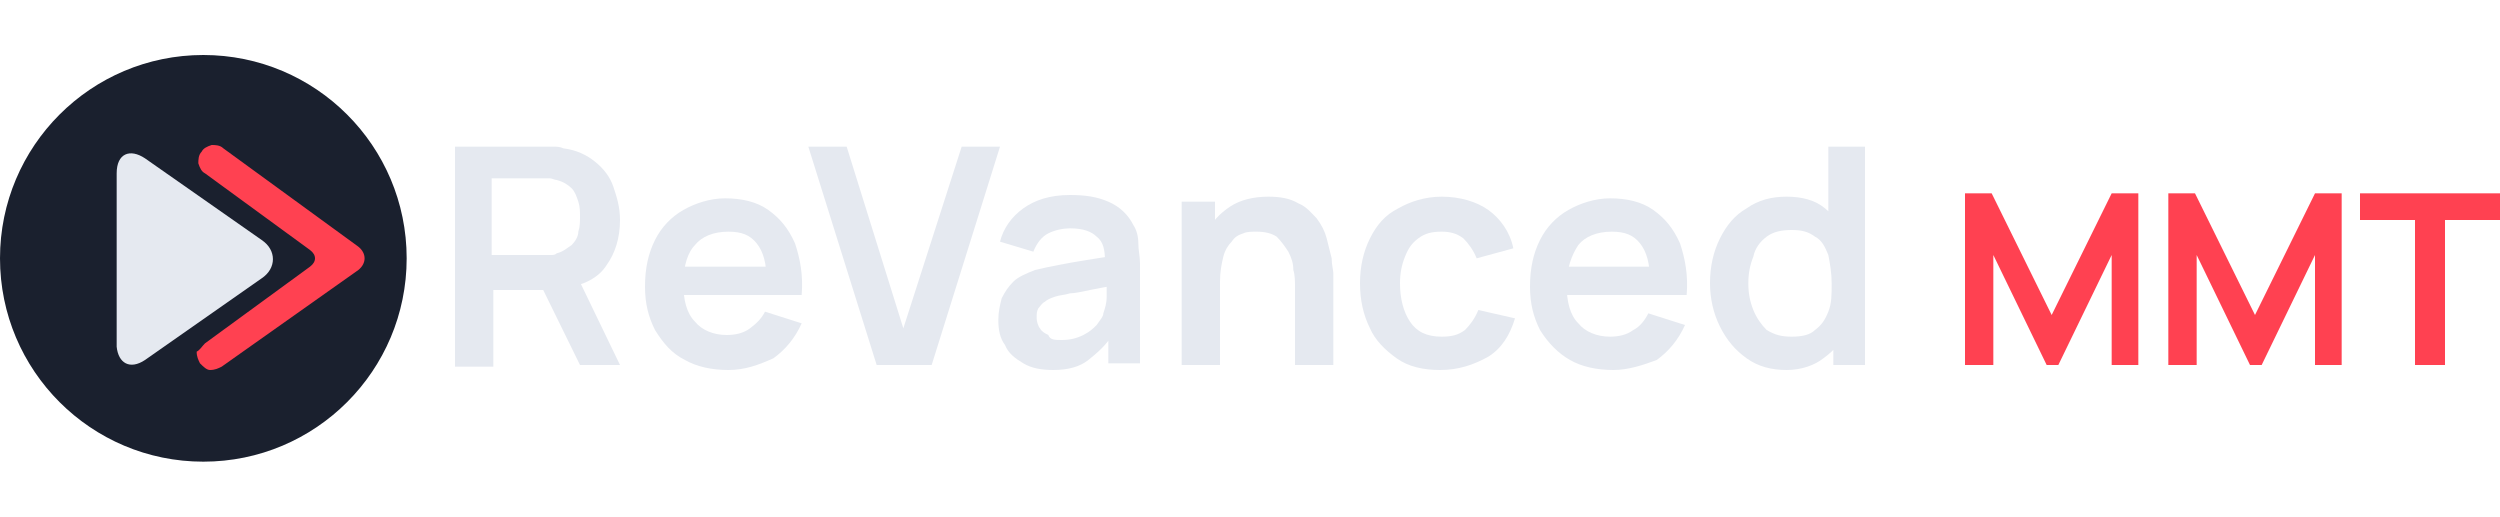
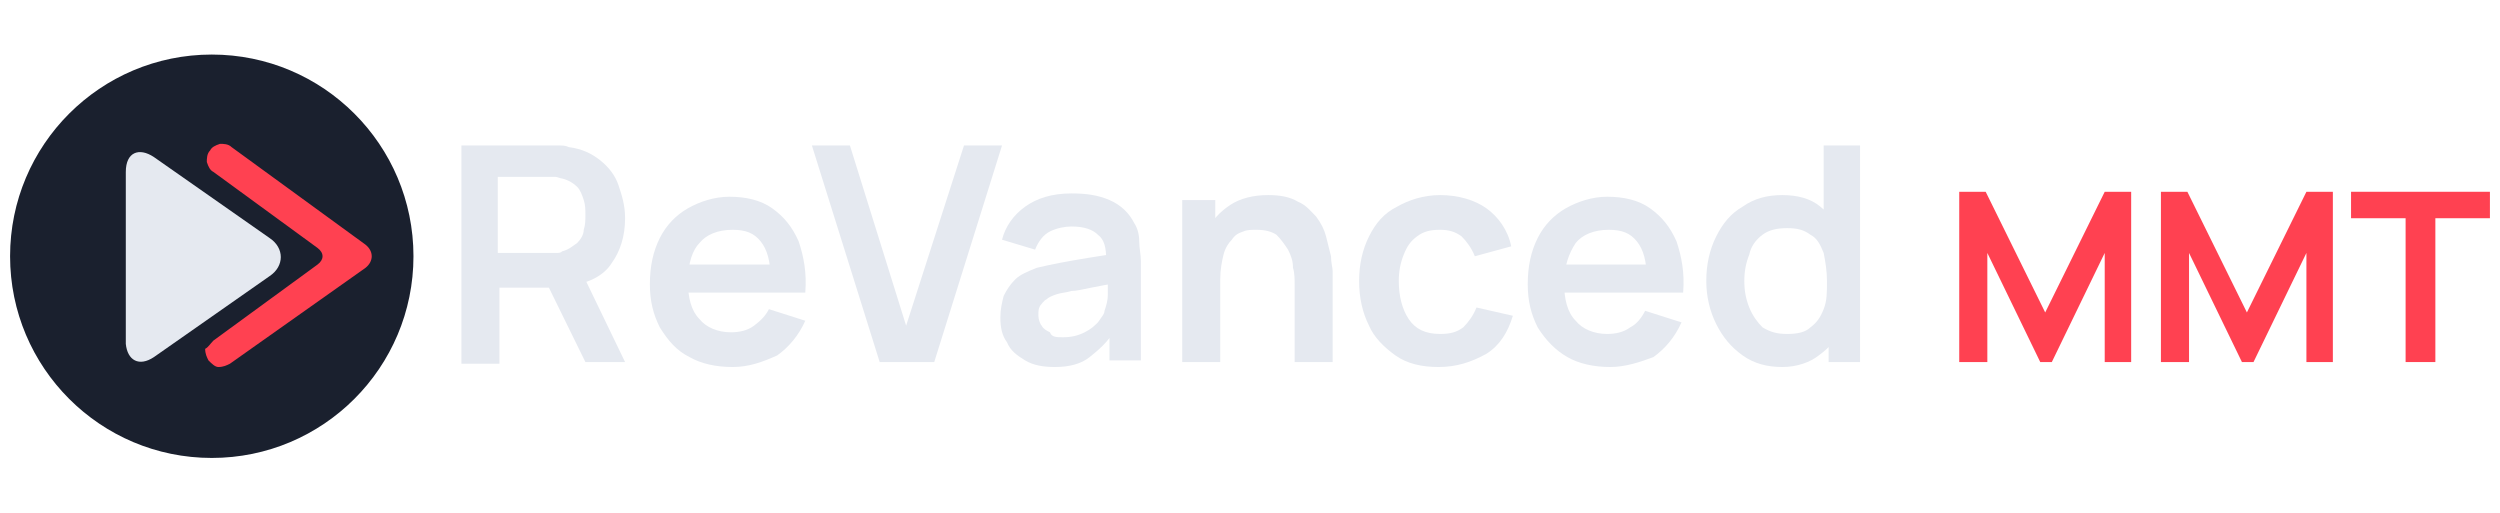
- <svg xmlns="http://www.w3.org/2000/svg" version="1.1" id="Layer_1" x="0px" y="0px" viewBox="0 0 150 31" style="enable-background:new 0 0 150 31;" xml:space="preserve">
+ <svg xmlns="http://www.w3.org/2000/svg" width="200" height="41" viewBox="0 0 150 31">
  <style type="text/css">
	.st0{fill:#1A202E;}
	.st1{fill:#FF4151;}
	.st2{fill:#E5E9F0;}
</style>
  <g>
    <circle class="st0" cx="12.2" cy="15.5" r="12.2" />
    <g>
      <g>
        <path class="st1" d="M12.3,20.6l6.3-4.6c0.4-0.3,0.4-0.7,0-1l-6.3-4.6c-0.2-0.1-0.3-0.3-0.4-0.6c0-0.2,0-0.5,0.2-0.7     c0.1-0.2,0.3-0.3,0.6-0.4c0.2,0,0.5,0,0.7,0.2l8.1,5.9c0.5,0.4,0.5,1,0,1.4L13.3,22c-0.2,0.1-0.4,0.2-0.7,0.2     c-0.2,0-0.4-0.2-0.6-0.4c-0.1-0.2-0.2-0.4-0.2-0.7C12,21,12.1,20.8,12.3,20.6z" />
      </g>
      <g>
        <g>
          <path class="st2" d="M8.7,21.6l7-4.9c0.9-0.6,0.9-1.7,0-2.3l-7-4.9C7.8,8.9,7,9.2,7,10.4v10.4C7.1,21.8,7.8,22.2,8.7,21.6z" />
        </g>
      </g>
    </g>
  </g>
  <g>
    <path class="st2" d="M27.3,21.9V8.8h5.4c0.1,0,0.3,0,0.5,0c0.2,0,0.4,0,0.6,0.1c0.8,0.1,1.4,0.4,1.9,0.8c0.5,0.4,0.9,0.9,1.1,1.5   c0.2,0.6,0.4,1.2,0.4,2c0,1.1-0.3,2-0.8,2.7c-0.5,0.8-1.4,1.2-2.5,1.4l-0.9,0.1h-3.4v4.6H27.3z M29.5,15.3h3.1c0.1,0,0.3,0,0.4,0   c0.2,0,0.3,0,0.4-0.1c0.4-0.1,0.6-0.3,0.9-0.5c0.2-0.2,0.4-0.5,0.4-0.8c0.1-0.3,0.1-0.6,0.1-0.9c0-0.3,0-0.6-0.1-0.9   c-0.1-0.3-0.2-0.6-0.4-0.8c-0.2-0.2-0.5-0.4-0.9-0.5c-0.1,0-0.3-0.1-0.4-0.1c-0.2,0-0.3,0-0.4,0h-3.1V15.3z M34.8,21.9l-2.6-5.3   l2.2-0.5l2.8,5.8H34.8z" />
    <path class="st2" d="M43.7,22.2c-1,0-1.9-0.2-2.6-0.6c-0.8-0.4-1.3-1-1.8-1.8c-0.4-0.8-0.6-1.6-0.6-2.6c0-1.1,0.2-2,0.6-2.8   c0.4-0.8,1-1.4,1.7-1.8c0.7-0.4,1.6-0.7,2.5-0.7c1,0,1.9,0.2,2.6,0.7c0.7,0.5,1.2,1.1,1.6,2c0.3,0.9,0.5,1.9,0.4,3.1H46v-0.8   c0-1.1-0.2-1.8-0.6-2.3c-0.4-0.5-0.9-0.7-1.7-0.7c-0.9,0-1.6,0.3-2,0.8C41.3,15.1,41,15.9,41,17c0,1,0.2,1.8,0.7,2.3   c0.4,0.5,1.1,0.8,1.9,0.8c0.5,0,1-0.1,1.4-0.4s0.7-0.6,0.9-1l2.2,0.7c-0.4,0.9-1,1.6-1.7,2.1C45.5,21.9,44.7,22.2,43.7,22.2z    M40.4,17.6V16h6.7v1.7H40.4z" />
    <path class="st2" d="M52.6,21.9L48.5,8.8h2.3l3.4,10.9l3.5-10.9h2.3l-4.1,13.1H52.6z" />
    <path class="st2" d="M63.2,22.2c-0.7,0-1.3-0.1-1.8-0.4c-0.5-0.3-0.9-0.6-1.1-1.1c-0.3-0.4-0.4-0.9-0.4-1.5c0-0.5,0.1-0.9,0.2-1.3   c0.2-0.4,0.4-0.7,0.7-1c0.3-0.3,0.8-0.5,1.3-0.7c0.4-0.1,0.9-0.2,1.4-0.3c0.5-0.1,1.1-0.2,1.7-0.3c0.6-0.1,1.3-0.2,1.9-0.3   l-0.8,0.4c0-0.7-0.1-1.2-0.5-1.5c-0.3-0.3-0.8-0.5-1.6-0.5c-0.4,0-0.9,0.1-1.3,0.3c-0.4,0.2-0.7,0.6-0.9,1.1l-2-0.6   c0.2-0.8,0.7-1.5,1.4-2s1.6-0.8,2.8-0.8c0.9,0,1.6,0.1,2.3,0.4c0.7,0.3,1.2,0.8,1.5,1.4c0.2,0.3,0.3,0.7,0.3,1.1   c0,0.4,0.1,0.8,0.1,1.2v6h-1.9v-2.1l0.3,0.3c-0.4,0.7-1,1.2-1.5,1.6C64.8,22,64.1,22.2,63.2,22.2z M63.7,20.4   c0.5,0,0.9-0.1,1.3-0.3c0.4-0.2,0.6-0.4,0.8-0.6c0.2-0.3,0.4-0.5,0.4-0.7c0.1-0.3,0.2-0.6,0.2-1c0-0.4,0-0.7,0-0.9l0.7,0.2   c-0.7,0.1-1.2,0.2-1.7,0.3c-0.5,0.1-0.9,0.2-1.2,0.2c-0.3,0.1-0.6,0.1-0.9,0.2c-0.3,0.1-0.5,0.2-0.6,0.3c-0.2,0.1-0.3,0.3-0.4,0.4   c-0.1,0.2-0.1,0.3-0.1,0.6c0,0.2,0.1,0.5,0.2,0.6c0.1,0.2,0.3,0.3,0.5,0.4C63,20.4,63.3,20.4,63.7,20.4z" />
    <path class="st2" d="M70.9,21.9v-9.8h2v3h0.3v6.8H70.9z M77.7,21.9v-4.7c0-0.3,0-0.7-0.1-1c0-0.4-0.1-0.7-0.3-1.1   c-0.2-0.3-0.4-0.6-0.7-0.9c-0.3-0.2-0.7-0.3-1.2-0.3c-0.3,0-0.6,0-0.8,0.1c-0.3,0.1-0.5,0.2-0.7,0.5c-0.2,0.2-0.4,0.5-0.5,0.9   c-0.1,0.4-0.2,0.9-0.2,1.5l-1.3-0.6c0-0.8,0.2-1.6,0.5-2.3c0.3-0.7,0.8-1.2,1.4-1.6c0.6-0.4,1.4-0.6,2.3-0.6c0.7,0,1.3,0.1,1.8,0.4   c0.5,0.2,0.8,0.6,1.1,0.9c0.3,0.4,0.5,0.8,0.6,1.2c0.1,0.4,0.2,0.8,0.3,1.2c0,0.4,0.1,0.7,0.1,0.9v5.5H77.7z" />
    <path class="st2" d="M86.4,22.2c-1,0-1.9-0.2-2.6-0.7c-0.7-0.5-1.3-1.1-1.6-1.8c-0.4-0.8-0.6-1.7-0.6-2.7c0-1,0.2-1.9,0.6-2.7   c0.4-0.8,0.9-1.4,1.7-1.8c0.7-0.4,1.6-0.7,2.6-0.7c1.1,0,2.1,0.3,2.8,0.8s1.3,1.3,1.5,2.3l-2.2,0.6c-0.2-0.5-0.5-0.9-0.8-1.2   c-0.4-0.3-0.8-0.4-1.3-0.4c-0.6,0-1,0.1-1.4,0.4c-0.4,0.3-0.6,0.6-0.8,1.1c-0.2,0.5-0.3,1-0.3,1.6c0,0.9,0.2,1.7,0.6,2.3   c0.4,0.6,1,0.9,1.9,0.9c0.6,0,1-0.1,1.4-0.4c0.3-0.3,0.6-0.7,0.8-1.2l2.2,0.5c-0.3,1-0.8,1.8-1.6,2.3   C88.4,21.9,87.5,22.2,86.4,22.2z" />
    <path class="st2" d="M96.8,22.2c-1,0-1.9-0.2-2.6-0.6s-1.3-1-1.8-1.8c-0.4-0.8-0.6-1.6-0.6-2.6c0-1.1,0.2-2,0.6-2.8   c0.4-0.8,1-1.4,1.7-1.8c0.7-0.4,1.6-0.7,2.5-0.7c1,0,1.9,0.2,2.6,0.7c0.7,0.5,1.2,1.1,1.6,2c0.3,0.9,0.5,1.9,0.4,3.1H99v-0.8   c0-1.1-0.2-1.8-0.6-2.3c-0.4-0.5-0.9-0.7-1.7-0.7c-0.9,0-1.6,0.3-2,0.8c-0.4,0.6-0.7,1.4-0.7,2.4c0,1,0.2,1.8,0.7,2.3   c0.4,0.5,1.1,0.8,1.9,0.8c0.5,0,1-0.1,1.4-0.4c0.4-0.2,0.7-0.6,0.9-1l2.2,0.7c-0.4,0.9-1,1.6-1.7,2.1   C98.6,21.9,97.7,22.2,96.8,22.2z M93.4,17.6V16h6.7v1.7H93.4z" />
    <path class="st2" d="M107.2,22.2c-0.9,0-1.7-0.2-2.4-0.7c-0.7-0.5-1.2-1.1-1.6-1.9c-0.4-0.8-0.6-1.7-0.6-2.6c0-1,0.2-1.9,0.6-2.7   c0.4-0.8,0.9-1.4,1.6-1.8c0.7-0.5,1.5-0.7,2.4-0.7c0.9,0,1.7,0.2,2.3,0.7c0.6,0.5,1.1,1.1,1.4,1.8c0.3,0.8,0.5,1.7,0.5,2.7   c0,1-0.2,1.9-0.5,2.6c-0.3,0.8-0.8,1.4-1.5,1.9C108.9,21.9,108.1,22.2,107.2,22.2z M107.5,20.2c0.6,0,1.1-0.1,1.4-0.4   c0.4-0.3,0.6-0.6,0.8-1.1c0.2-0.5,0.2-1,0.2-1.7c0-0.6-0.1-1.2-0.2-1.7c-0.2-0.5-0.4-0.9-0.8-1.1c-0.4-0.3-0.8-0.4-1.4-0.4   c-0.6,0-1.1,0.1-1.5,0.4c-0.4,0.3-0.7,0.7-0.8,1.2c-0.2,0.5-0.3,1-0.3,1.6c0,0.6,0.1,1.1,0.3,1.6c0.2,0.5,0.5,0.9,0.8,1.2   C106.5,20.1,106.9,20.2,107.5,20.2z M110,21.9V15h-0.3V8.8h2.2v13.1H110z" />
    <path class="st1" d="M117.9,21.9V11.6h1.6l3.6,7.3l3.6-7.3h1.6v10.3h-1.6v-6.6l-3.2,6.6h-0.7l-3.2-6.6v6.6H117.9z" />
    <path class="st1" d="M130.1,21.9V11.6h1.6l3.6,7.3l3.6-7.3h1.6v10.3h-1.6v-6.6l-3.2,6.6h-0.7l-3.2-6.6v6.6H130.1z" />
    <path class="st1" d="M144.9,21.9v-8.7h-3.3v-1.6h8.4v1.6h-3.3v8.7H144.9z" />
  </g>
</svg>
